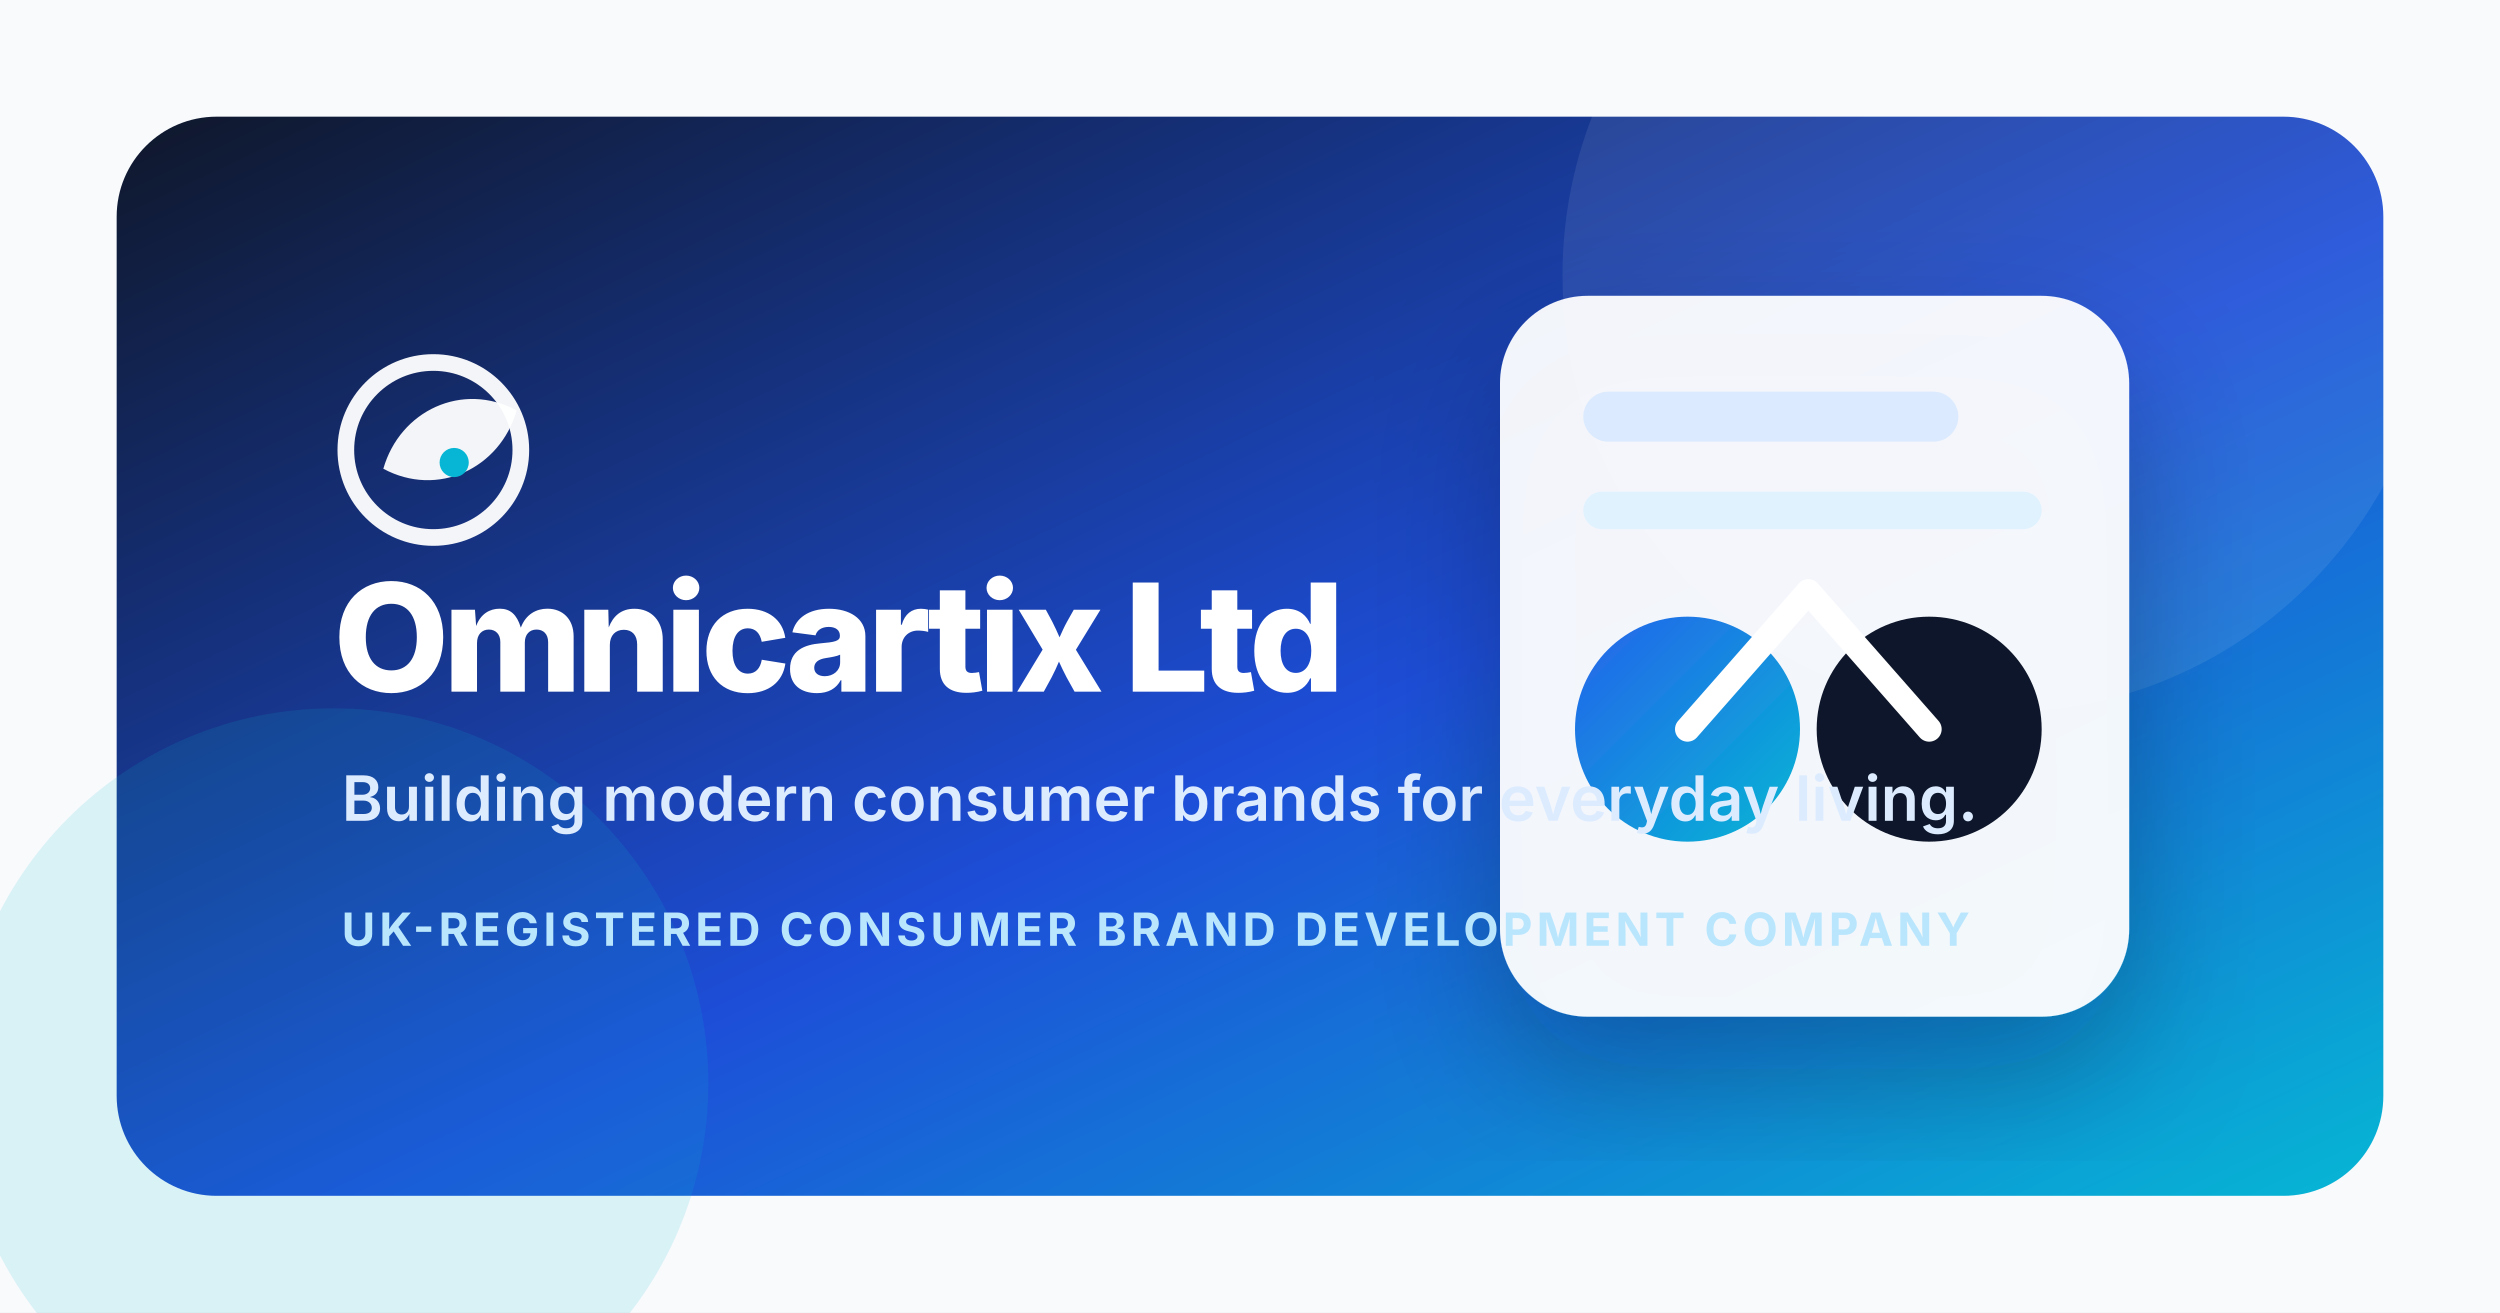
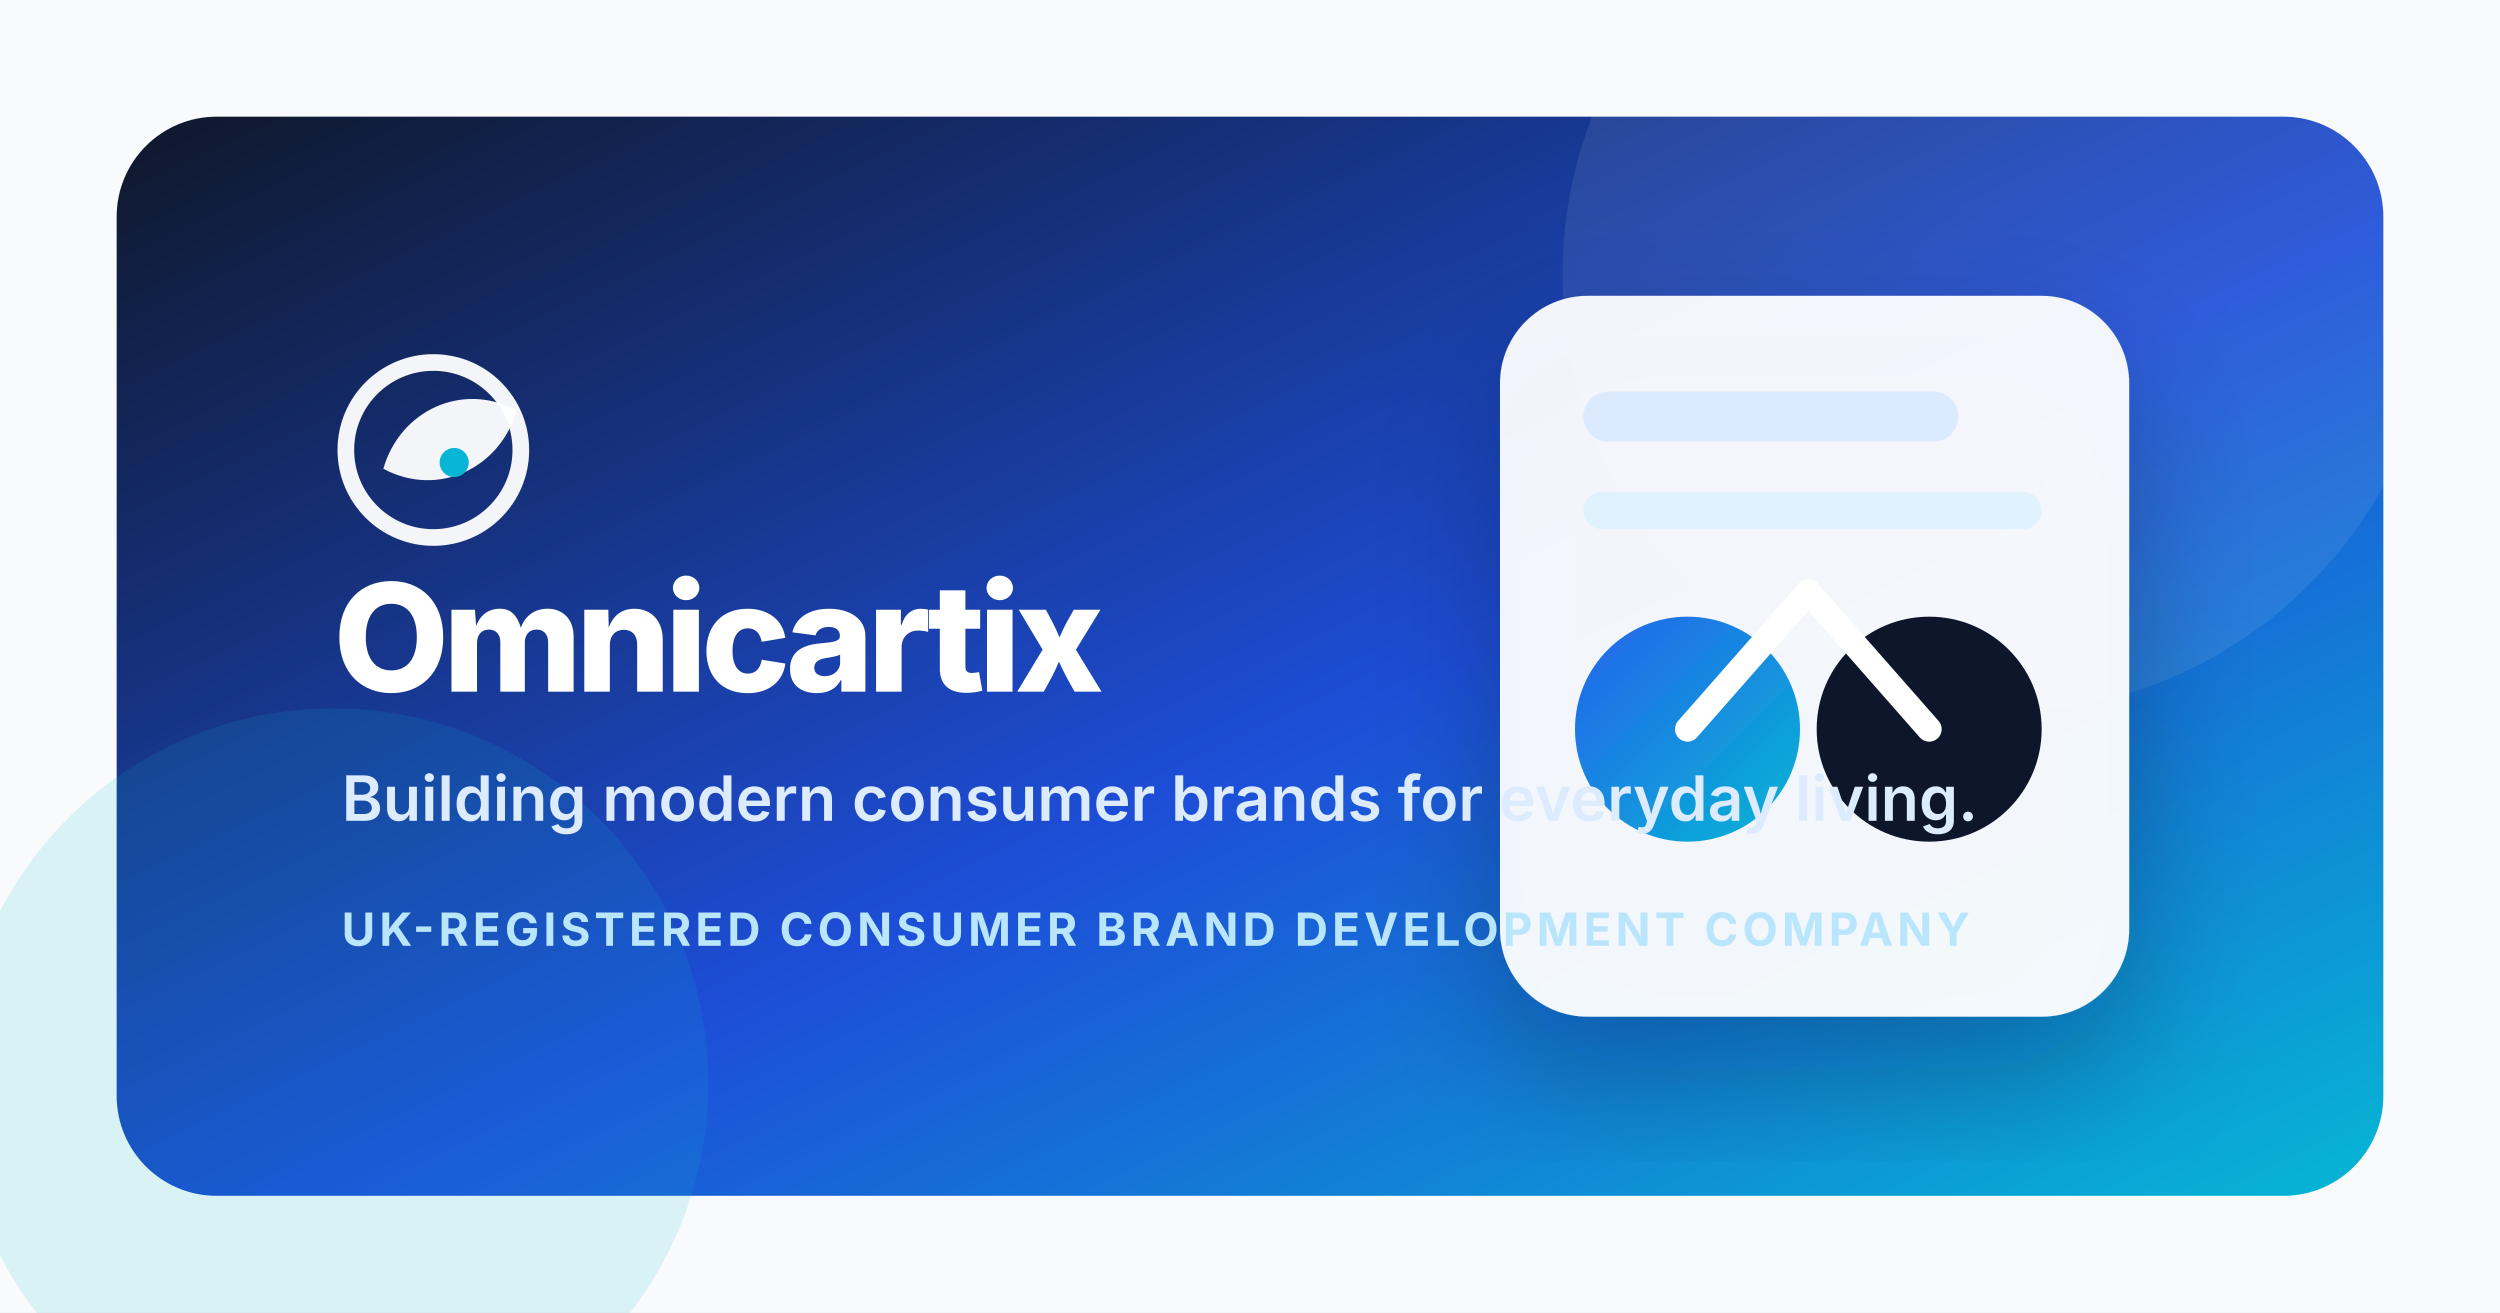
<svg xmlns="http://www.w3.org/2000/svg" width="1200" height="630" viewBox="0 0 1200 630" role="img" aria-labelledby="title desc">
  <defs>
    <linearGradient id="bg" x1="0" y1="0" x2="1" y2="1">
      <stop offset="0" stop-color="#0F172A" />
      <stop offset="0.55" stop-color="#1D4ED8" />
      <stop offset="1" stop-color="#06B6D4" />
    </linearGradient>
    <linearGradient id="mark" x1="0" y1="0" x2="1" y2="1">
      <stop offset="0" stop-color="#2563EB" />
      <stop offset="1" stop-color="#06B6D4" />
    </linearGradient>
    <filter id="shadow" x="-20%" y="-20%" width="140%" height="140%">
      <feDropShadow dx="0" dy="28" stdDeviation="32" flood-color="#020617" flood-opacity="0.28" />
    </filter>
  </defs>
  <rect width="1200" height="630" fill="#F8FAFC" />
  <rect x="56" y="56" width="1088" height="518" rx="48" fill="url(#bg)" />
  <circle cx="960" cy="132" r="210" fill="#FFFFFF" opacity="0.08" />
  <circle cx="160" cy="520" r="180" fill="#06B6D4" opacity="0.13" />
  <g filter="url(#shadow)">
    <rect x="720" y="142" width="302" height="346" rx="42" fill="#FFFFFF" opacity="0.94" />
    <rect x="760" y="188" width="180" height="24" rx="12" fill="#DBEAFE" />
    <rect x="760" y="236" width="220" height="18" rx="9" fill="#E0F2FE" />
    <circle cx="810" cy="350" r="54" fill="url(#mark)" />
    <circle cx="926" cy="350" r="54" fill="#0F172A" />
    <path d="M810 350l58-66l58 66" fill="none" stroke="#FFFFFF" stroke-width="12" stroke-linecap="round" stroke-linejoin="round" />
  </g>
  <g transform="translate(160 168)">
    <circle cx="48" cy="48" r="42" fill="none" stroke="#FFFFFF" stroke-width="8" opacity="0.95" />
    <path d="M24 57c8-28 38-42 64-28c-8 28-38 42-64 28Z" fill="#FFFFFF" opacity="0.95" />
    <circle cx="58" cy="54" r="7" fill="#06B6D4" />
  </g>
-   <text x="160" y="332" fill="#FFFFFF" font-family="Manrope, Inter, Arial, sans-serif" font-size="72" font-weight="800" letter-spacing="-3">Omnicartix Ltd</text>
+   <text x="160" y="332" fill="#FFFFFF" font-family="Manrope, Inter, Arial, sans-serif" font-size="72" font-weight="800" letter-spacing="-3">Omnicartix</text>
  <text x="164" y="394" fill="#DDEBFF" font-family="Inter, Arial, sans-serif" font-size="30" font-weight="600">Building modern consumer brands for everyday living.</text>
  <text x="164" y="454" fill="#BAE6FD" font-family="Inter, Arial, sans-serif" font-size="22" font-weight="700" letter-spacing="2">UK-REGISTERED CONSUMER BRAND DEVELOPMENT COMPANY</text>
</svg>
